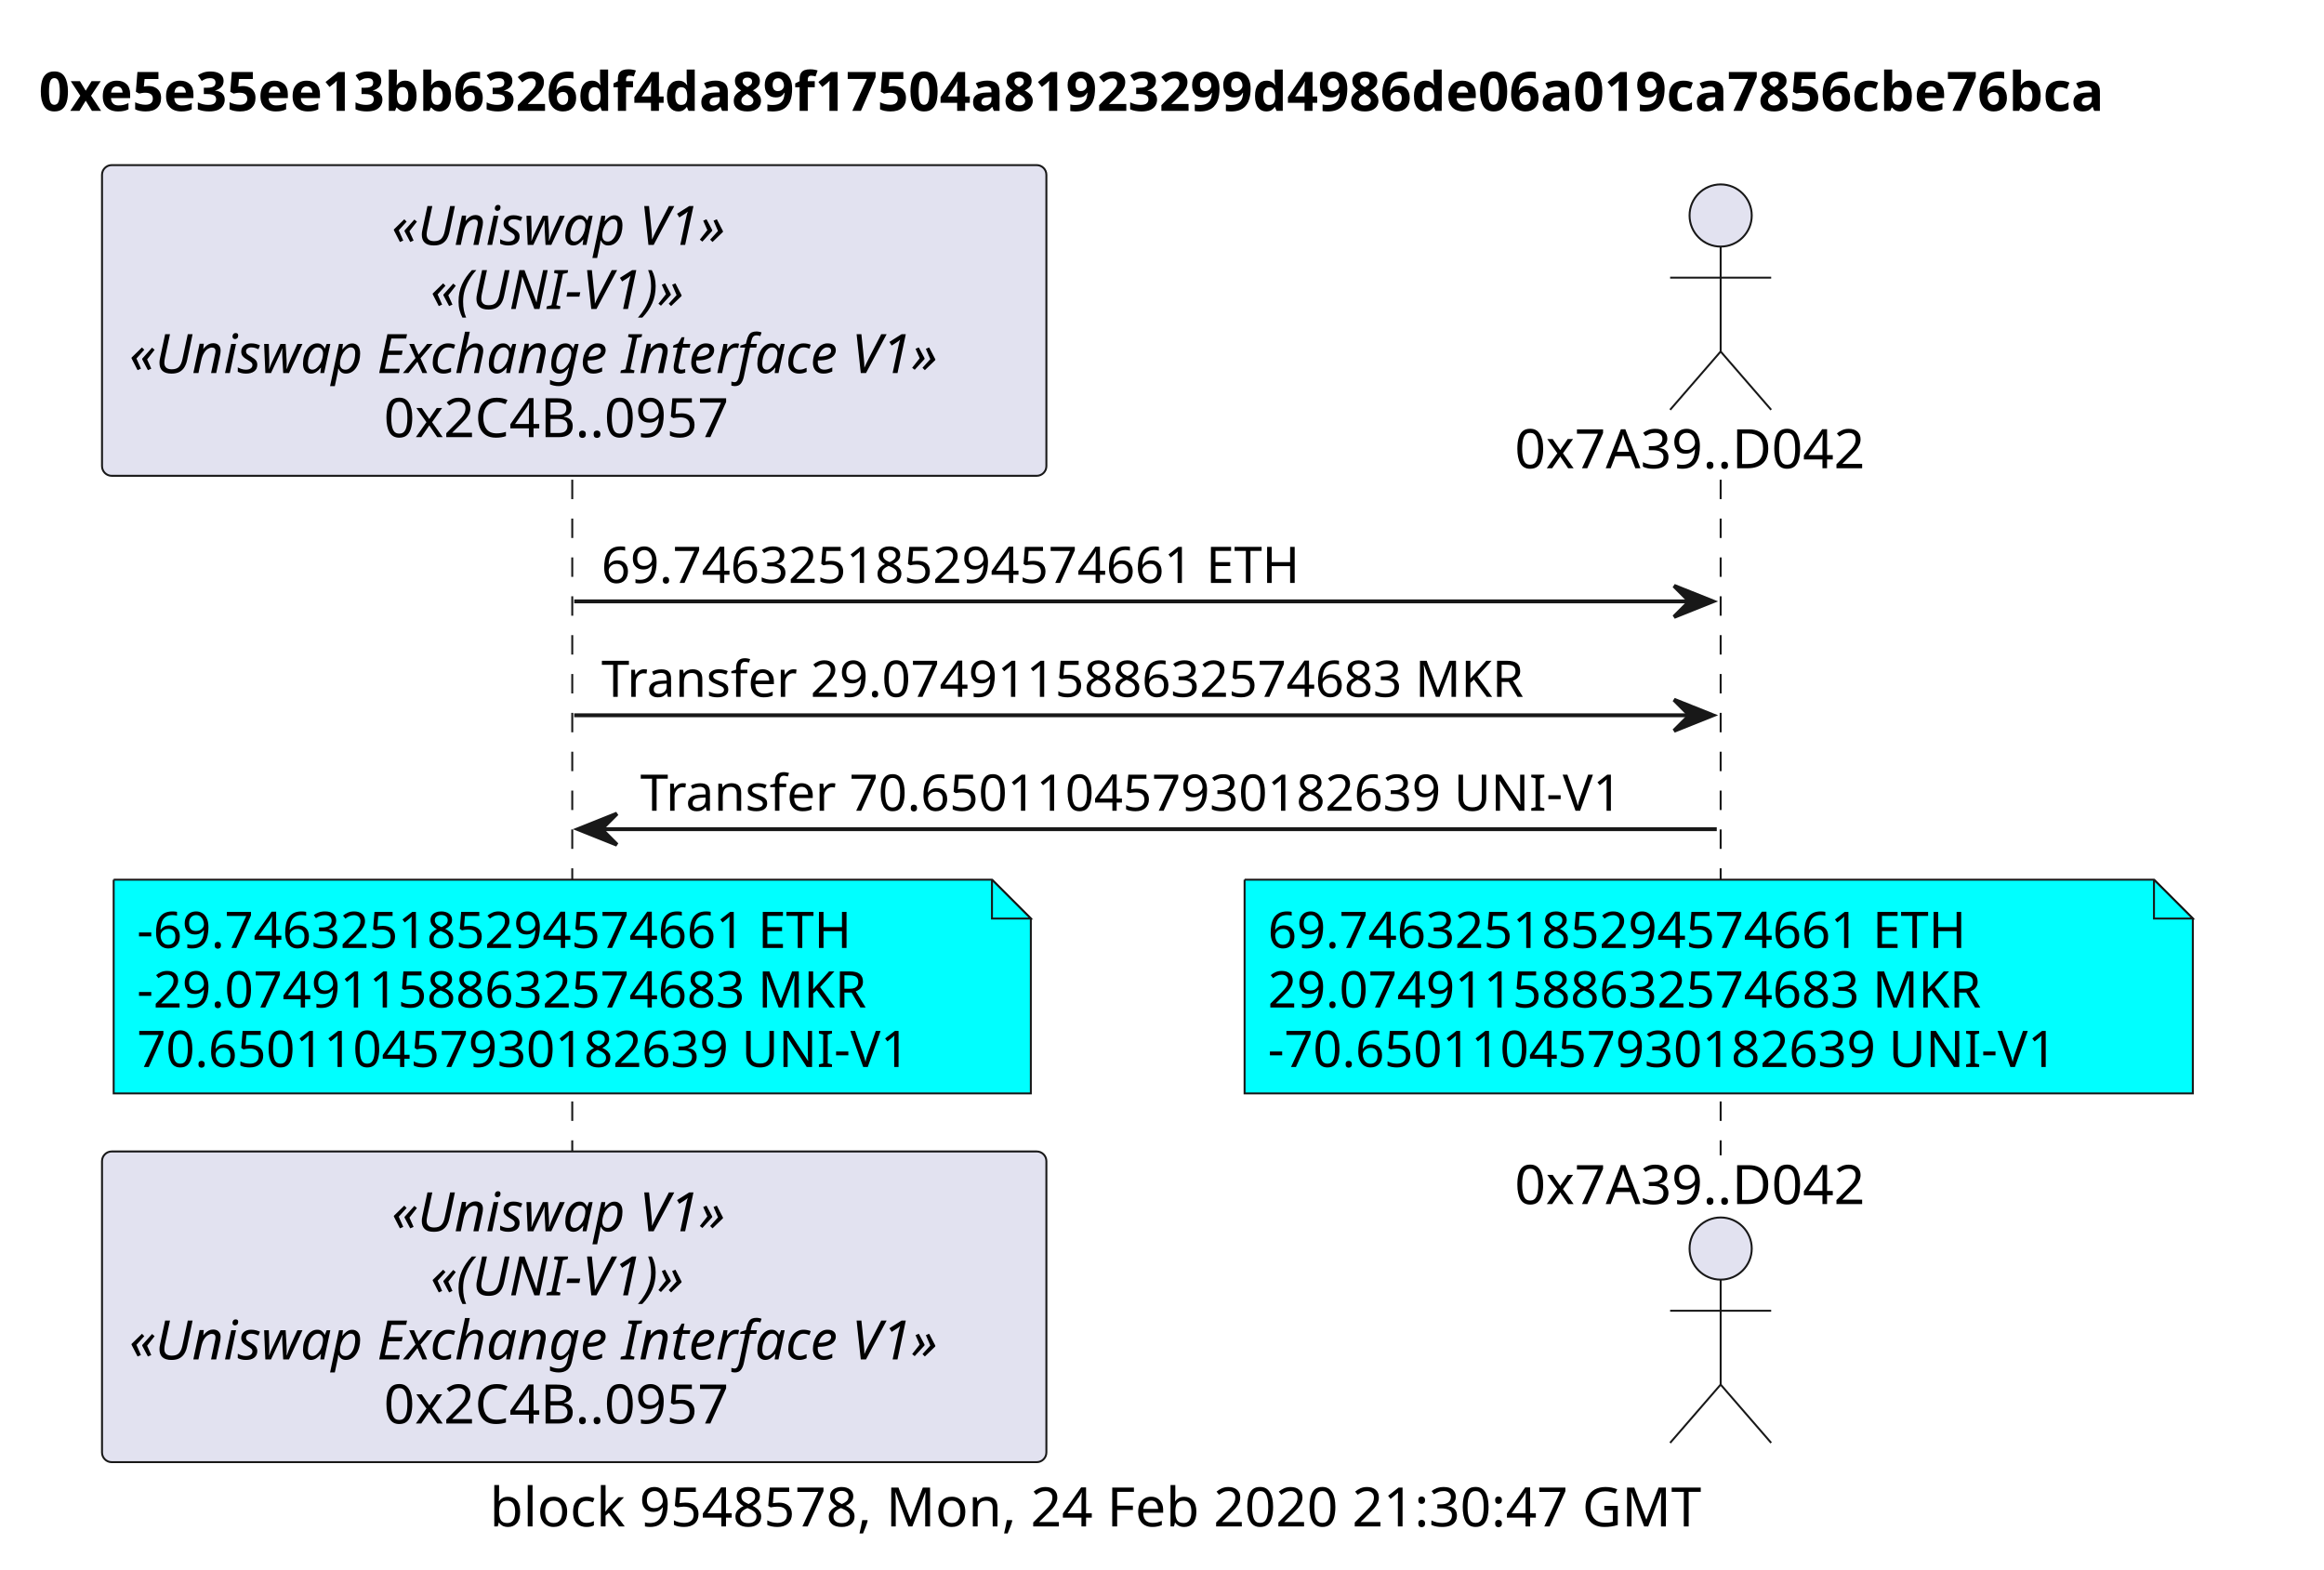
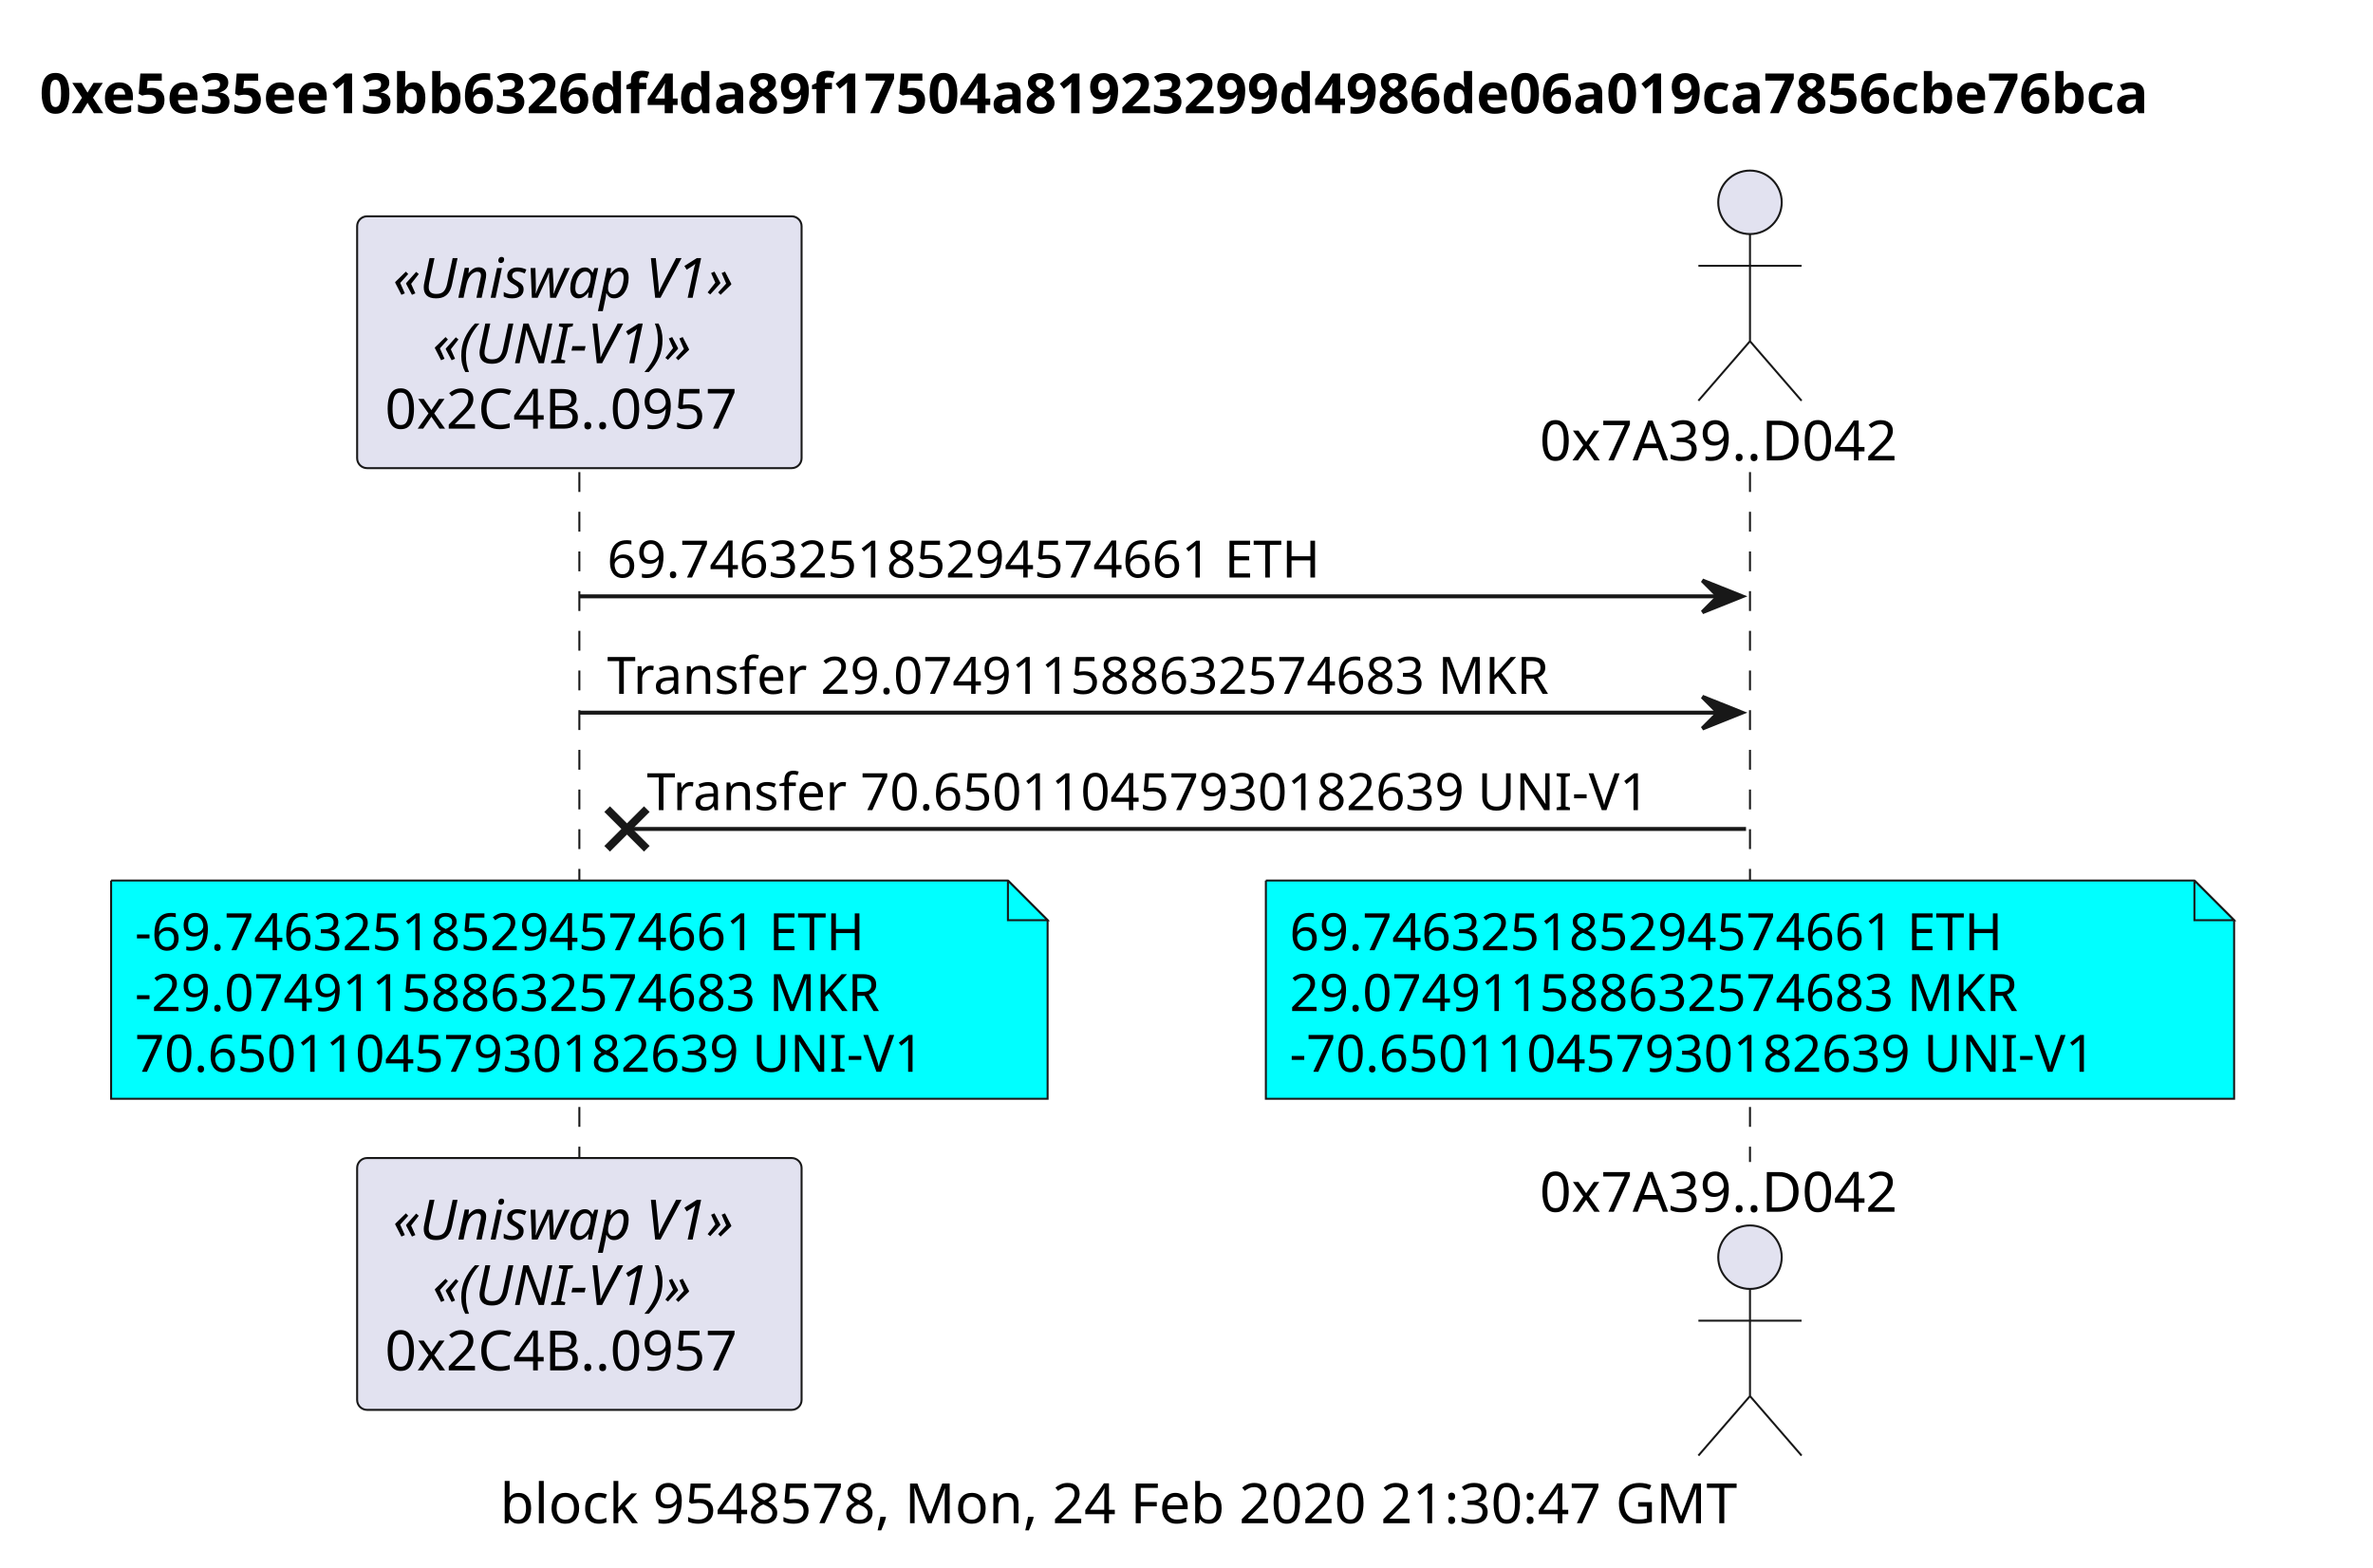
- <svg xmlns="http://www.w3.org/2000/svg" contentStyleType="text/css" height="404px" preserveAspectRatio="none" style="width:598px;height:404px;background:#FFFFFF;" version="1.1" viewBox="0 0 598 404" width="598px" zoomAndPan="magnify">
+ <svg xmlns="http://www.w3.org/2000/svg" contentStyleType="text/css" height="395px" preserveAspectRatio="none" style="width:598px;height:395px;background:#FFFFFF;" version="1.1" viewBox="0 0 598 395" width="598px" zoomAndPan="magnify">
  <defs />
  <g>
    <text fill="#000000" font-family="sans-serif" font-size="14" font-weight="bold" lengthAdjust="spacing" textLength="570" x="10" y="28.535">0xe5e35ee13bb6326df4da89f17504a81923299d4986de06a019ca7856cbe76bca</text>
-     <text fill="#000000" font-family="sans-serif" font-size="14" lengthAdjust="spacing" textLength="338" x="126" y="392.793">block 9548578, Mon, 24 Feb 2020 21:30:47 GMT</text>
-     <line style="stroke:#181818;stroke-width:0.5;stroke-dasharray:5.0,5.0;" x1="147.25" x2="147.25" y1="123.441" y2="297.305" />
-     <line style="stroke:#181818;stroke-width:0.5;stroke-dasharray:5.0,5.0;" x1="442.75" x2="442.75" y1="123.441" y2="297.305" />
-     <rect fill="#E2E2F0" height="79.953" rx="2.5" ry="2.5" style="stroke:#181818;stroke-width:0.5;" width="243" x="26.25" y="42.488" />
-     <text fill="#000000" font-family="sans-serif" font-size="14" font-style="italic" lengthAdjust="spacing" textLength="94" x="100.75" y="63.023">«Uniswap V1»</text>
-     <text fill="#000000" font-family="sans-serif" font-size="14" font-style="italic" lengthAdjust="spacing" textLength="74" x="110.75" y="79.512">«(UNI-V1)»</text>
-     <text fill="#000000" font-family="sans-serif" font-size="14" font-style="italic" lengthAdjust="spacing" textLength="229" x="33.25" y="96">«Uniswap Exchange Interface V1»</text>
-     <text fill="#000000" font-family="sans-serif" font-size="14" lengthAdjust="spacing" textLength="98" x="98.75" y="112.488">0x2C4B..0957</text>
-     <rect fill="#E2E2F0" height="79.953" rx="2.5" ry="2.5" style="stroke:#181818;stroke-width:0.5;" width="243" x="26.25" y="296.305" />
-     <text fill="#000000" font-family="sans-serif" font-size="14" font-style="italic" lengthAdjust="spacing" textLength="94" x="100.75" y="316.84">«Uniswap V1»</text>
-     <text fill="#000000" font-family="sans-serif" font-size="14" font-style="italic" lengthAdjust="spacing" textLength="74" x="110.75" y="333.328">«(UNI-V1)»</text>
-     <text fill="#000000" font-family="sans-serif" font-size="14" font-style="italic" lengthAdjust="spacing" textLength="229" x="33.25" y="349.816">«Uniswap Exchange Interface V1»</text>
-     <text fill="#000000" font-family="sans-serif" font-size="14" lengthAdjust="spacing" textLength="98" x="98.75" y="366.305">0x2C4B..0957</text>
-     <text fill="#000000" font-family="sans-serif" font-size="14" lengthAdjust="spacing" textLength="100" x="389.75" y="120.488">0x7A39..D042</text>
-     <ellipse cx="442.75" cy="55.453" fill="#E2E2F0" rx="8" ry="8" style="stroke:#181818;stroke-width:0.5;" />
-     <path d="M442.75,63.453 L442.75,90.453 M429.75,71.453 L455.75,71.453 M442.75,90.453 L429.75,105.453 M442.75,90.453 L455.75,105.453 " fill="none" style="stroke:#181818;stroke-width:0.5;" />
-     <text fill="#000000" font-family="sans-serif" font-size="14" lengthAdjust="spacing" textLength="100" x="389.75" y="309.84">0x7A39..D042</text>
-     <ellipse cx="442.75" cy="321.293" fill="#E2E2F0" rx="8" ry="8" style="stroke:#181818;stroke-width:0.5;" />
-     <path d="M442.75,329.293 L442.75,356.293 M429.75,337.293 L455.75,337.293 M442.75,356.293 L429.75,371.293 M442.75,356.293 L455.75,371.293 " fill="none" style="stroke:#181818;stroke-width:0.5;" />
-     <polygon fill="#181818" points="430.75,150.752,440.75,154.752,430.75,158.752,434.75,154.752" style="stroke:#181818;stroke-width:1.0;" />
-     <line style="stroke:#181818;stroke-width:1.0;" x1="147.75" x2="436.75" y1="154.752" y2="154.752" />
-     <text fill="#000000" font-family="sans-serif" font-size="13" lengthAdjust="spacing" textLength="193" x="154.75" y="150.01">69.746325185294574661 ETH</text>
-     <polygon fill="#181818" points="430.75,180.062,440.75,184.062,430.75,188.062,434.75,184.062" style="stroke:#181818;stroke-width:1.0;" />
-     <line style="stroke:#181818;stroke-width:1.0;" x1="147.75" x2="436.75" y1="184.062" y2="184.062" />
-     <text fill="#000000" font-family="sans-serif" font-size="13" lengthAdjust="spacing" textLength="251" x="154.75" y="179.32">Transfer 29.074911588632574683 MKR</text>
-     <polygon fill="#181818" points="158.75,209.373,148.75,213.373,158.75,217.373,154.75,213.373" style="stroke:#181818;stroke-width:1.0;" />
-     <line style="stroke:#181818;stroke-width:1.0;" x1="152.75" x2="441.75" y1="213.373" y2="213.373" />
-     <text fill="#000000" font-family="sans-serif" font-size="13" lengthAdjust="spacing" textLength="271" x="164.75" y="208.631">Transfer 70.650110457930182639 UNI-V1</text>
-     <path d="M29.25,226.373 L29.25,281.373 L265.25,281.373 L265.25,236.373 L255.25,226.373 L29.25,226.373 " fill="#00FFFF" style="stroke:#181818;stroke-width:0.5;" />
-     <path d="M255.25,226.373 L255.25,236.373 L265.25,236.373 L255.25,226.373 " fill="#00FFFF" style="stroke:#181818;stroke-width:0.5;" />
-     <text fill="#000000" font-family="sans-serif" font-size="13" lengthAdjust="spacing" textLength="201" x="35.25" y="243.941">-69.746325185294574661 ETH</text>
-     <text fill="#000000" font-family="sans-serif" font-size="13" lengthAdjust="spacing" textLength="203" x="35.25" y="259.252">-29.074911588632574683 MKR</text>
-     <text fill="#000000" font-family="sans-serif" font-size="13" lengthAdjust="spacing" textLength="215" x="35.25" y="274.562">70.650110457930182639 UNI-V1</text>
-     <path d="M320.25,226.373 L320.25,281.373 L564.25,281.373 L564.25,236.373 L554.25,226.373 L320.25,226.373 " fill="#00FFFF" style="stroke:#181818;stroke-width:0.5;" />
-     <path d="M554.25,226.373 L554.25,236.373 L564.25,236.373 L554.25,226.373 " fill="#00FFFF" style="stroke:#181818;stroke-width:0.5;" />
-     <text fill="#000000" font-family="sans-serif" font-size="13" lengthAdjust="spacing" textLength="193" x="326.25" y="243.941">69.746325185294574661 ETH</text>
-     <text fill="#000000" font-family="sans-serif" font-size="13" lengthAdjust="spacing" textLength="195" x="326.25" y="259.252">29.074911588632574683 MKR</text>
-     <text fill="#000000" font-family="sans-serif" font-size="13" lengthAdjust="spacing" textLength="223" x="326.25" y="274.562">-70.650110457930182639 UNI-V1</text>
+     <text fill="#000000" font-family="sans-serif" font-size="14" lengthAdjust="spacing" textLength="338" x="126" y="383.863">block 9548578, Mon, 24 Feb 2020 21:30:47 GMT</text>
+     <line style="stroke:#181818;stroke-width:0.5;stroke-dasharray:5.0,5.0;" x1="146" x2="146" y1="118.977" y2="292.84" />
+     <line style="stroke:#181818;stroke-width:0.5;stroke-dasharray:5.0,5.0;" x1="441" x2="441" y1="118.977" y2="292.84" />
+     <rect fill="#E2E2F0" height="63.465" rx="2.5" ry="2.5" style="stroke:#181818;stroke-width:0.5;" width="112" x="90" y="54.512" />
+     <text fill="#000000" font-family="sans-serif" font-size="14" font-style="italic" lengthAdjust="spacing" textLength="94" x="99" y="75.047">«Uniswap V1»</text>
+     <text fill="#000000" font-family="sans-serif" font-size="14" font-style="italic" lengthAdjust="spacing" textLength="74" x="109" y="91.535">«(UNI-V1)»</text>
+     <text fill="#000000" font-family="sans-serif" font-size="14" lengthAdjust="spacing" textLength="98" x="97" y="108.023">0x2C4B..0957</text>
+     <rect fill="#E2E2F0" height="63.465" rx="2.5" ry="2.5" style="stroke:#181818;stroke-width:0.5;" width="112" x="90" y="291.84" />
+     <text fill="#000000" font-family="sans-serif" font-size="14" font-style="italic" lengthAdjust="spacing" textLength="94" x="99" y="312.375">«Uniswap V1»</text>
+     <text fill="#000000" font-family="sans-serif" font-size="14" font-style="italic" lengthAdjust="spacing" textLength="74" x="109" y="328.863">«(UNI-V1)»</text>
+     <text fill="#000000" font-family="sans-serif" font-size="14" lengthAdjust="spacing" textLength="98" x="97" y="345.352">0x2C4B..0957</text>
+     <text fill="#000000" font-family="sans-serif" font-size="14" lengthAdjust="spacing" textLength="100" x="388" y="116.023">0x7A39..D042</text>
+     <ellipse cx="441" cy="50.988" fill="#E2E2F0" rx="8" ry="8" style="stroke:#181818;stroke-width:0.5;" />
+     <path d="M441,58.988 L441,85.988 M428,66.988 L454,66.988 M441,85.988 L428,100.988 M441,85.988 L454,100.988 " fill="none" style="stroke:#181818;stroke-width:0.5;" />
+     <text fill="#000000" font-family="sans-serif" font-size="14" lengthAdjust="spacing" textLength="100" x="388" y="305.375">0x7A39..D042</text>
+     <ellipse cx="441" cy="316.828" fill="#E2E2F0" rx="8" ry="8" style="stroke:#181818;stroke-width:0.5;" />
+     <path d="M441,324.828 L441,351.828 M428,332.828 L454,332.828 M441,351.828 L428,366.828 M441,351.828 L454,366.828 " fill="none" style="stroke:#181818;stroke-width:0.5;" />
+     <polygon fill="#181818" points="429,146.287,439,150.287,429,154.287,433,150.287" style="stroke:#181818;stroke-width:1.0;" />
+     <line style="stroke:#181818;stroke-width:1.0;" x1="146" x2="435" y1="150.287" y2="150.287" />
+     <text fill="#000000" font-family="sans-serif" font-size="13" lengthAdjust="spacing" textLength="193" x="153" y="145.545">69.746325185294574661 ETH</text>
+     <polygon fill="#181818" points="429,175.598,439,179.598,429,183.598,433,179.598" style="stroke:#181818;stroke-width:1.0;" />
+     <line style="stroke:#181818;stroke-width:1.0;" x1="146" x2="435" y1="179.598" y2="179.598" />
+     <text fill="#000000" font-family="sans-serif" font-size="13" lengthAdjust="spacing" textLength="251" x="153" y="174.856">Transfer 29.074911588632574683 MKR</text>
+     <line style="stroke:#181818;stroke-width:2.0;" x1="153" x2="163" y1="203.908" y2="213.908" />
+     <line style="stroke:#181818;stroke-width:2.0;" x1="153" x2="163" y1="213.908" y2="203.908" />
+     <line style="stroke:#181818;stroke-width:1.0;" x1="158" x2="440" y1="208.908" y2="208.908" />
+     <text fill="#000000" font-family="sans-serif" font-size="13" lengthAdjust="spacing" textLength="271" x="163" y="204.166">Transfer 70.650110457930182639 UNI-V1</text>
+     <path d="M28,221.908 L28,276.908 L264,276.908 L264,231.908 L254,221.908 L28,221.908 " fill="#00FFFF" style="stroke:#181818;stroke-width:0.5;" />
+     <path d="M254,221.908 L254,231.908 L264,231.908 L254,221.908 " fill="#00FFFF" style="stroke:#181818;stroke-width:0.5;" />
+     <text fill="#000000" font-family="sans-serif" font-size="13" lengthAdjust="spacing" textLength="201" x="34" y="239.477">-69.746325185294574661 ETH</text>
+     <text fill="#000000" font-family="sans-serif" font-size="13" lengthAdjust="spacing" textLength="203" x="34" y="254.787">-29.074911588632574683 MKR</text>
+     <text fill="#000000" font-family="sans-serif" font-size="13" lengthAdjust="spacing" textLength="215" x="34" y="270.098">70.650110457930182639 UNI-V1</text>
+     <path d="M319,221.908 L319,276.908 L563,276.908 L563,231.908 L553,221.908 L319,221.908 " fill="#00FFFF" style="stroke:#181818;stroke-width:0.5;" />
+     <path d="M553,221.908 L553,231.908 L563,231.908 L553,221.908 " fill="#00FFFF" style="stroke:#181818;stroke-width:0.5;" />
+     <text fill="#000000" font-family="sans-serif" font-size="13" lengthAdjust="spacing" textLength="193" x="325" y="239.477">69.746325185294574661 ETH</text>
+     <text fill="#000000" font-family="sans-serif" font-size="13" lengthAdjust="spacing" textLength="195" x="325" y="254.787">29.074911588632574683 MKR</text>
+     <text fill="#000000" font-family="sans-serif" font-size="13" lengthAdjust="spacing" textLength="223" x="325" y="270.098">-70.650110457930182639 UNI-V1</text>
  </g>
</svg>
